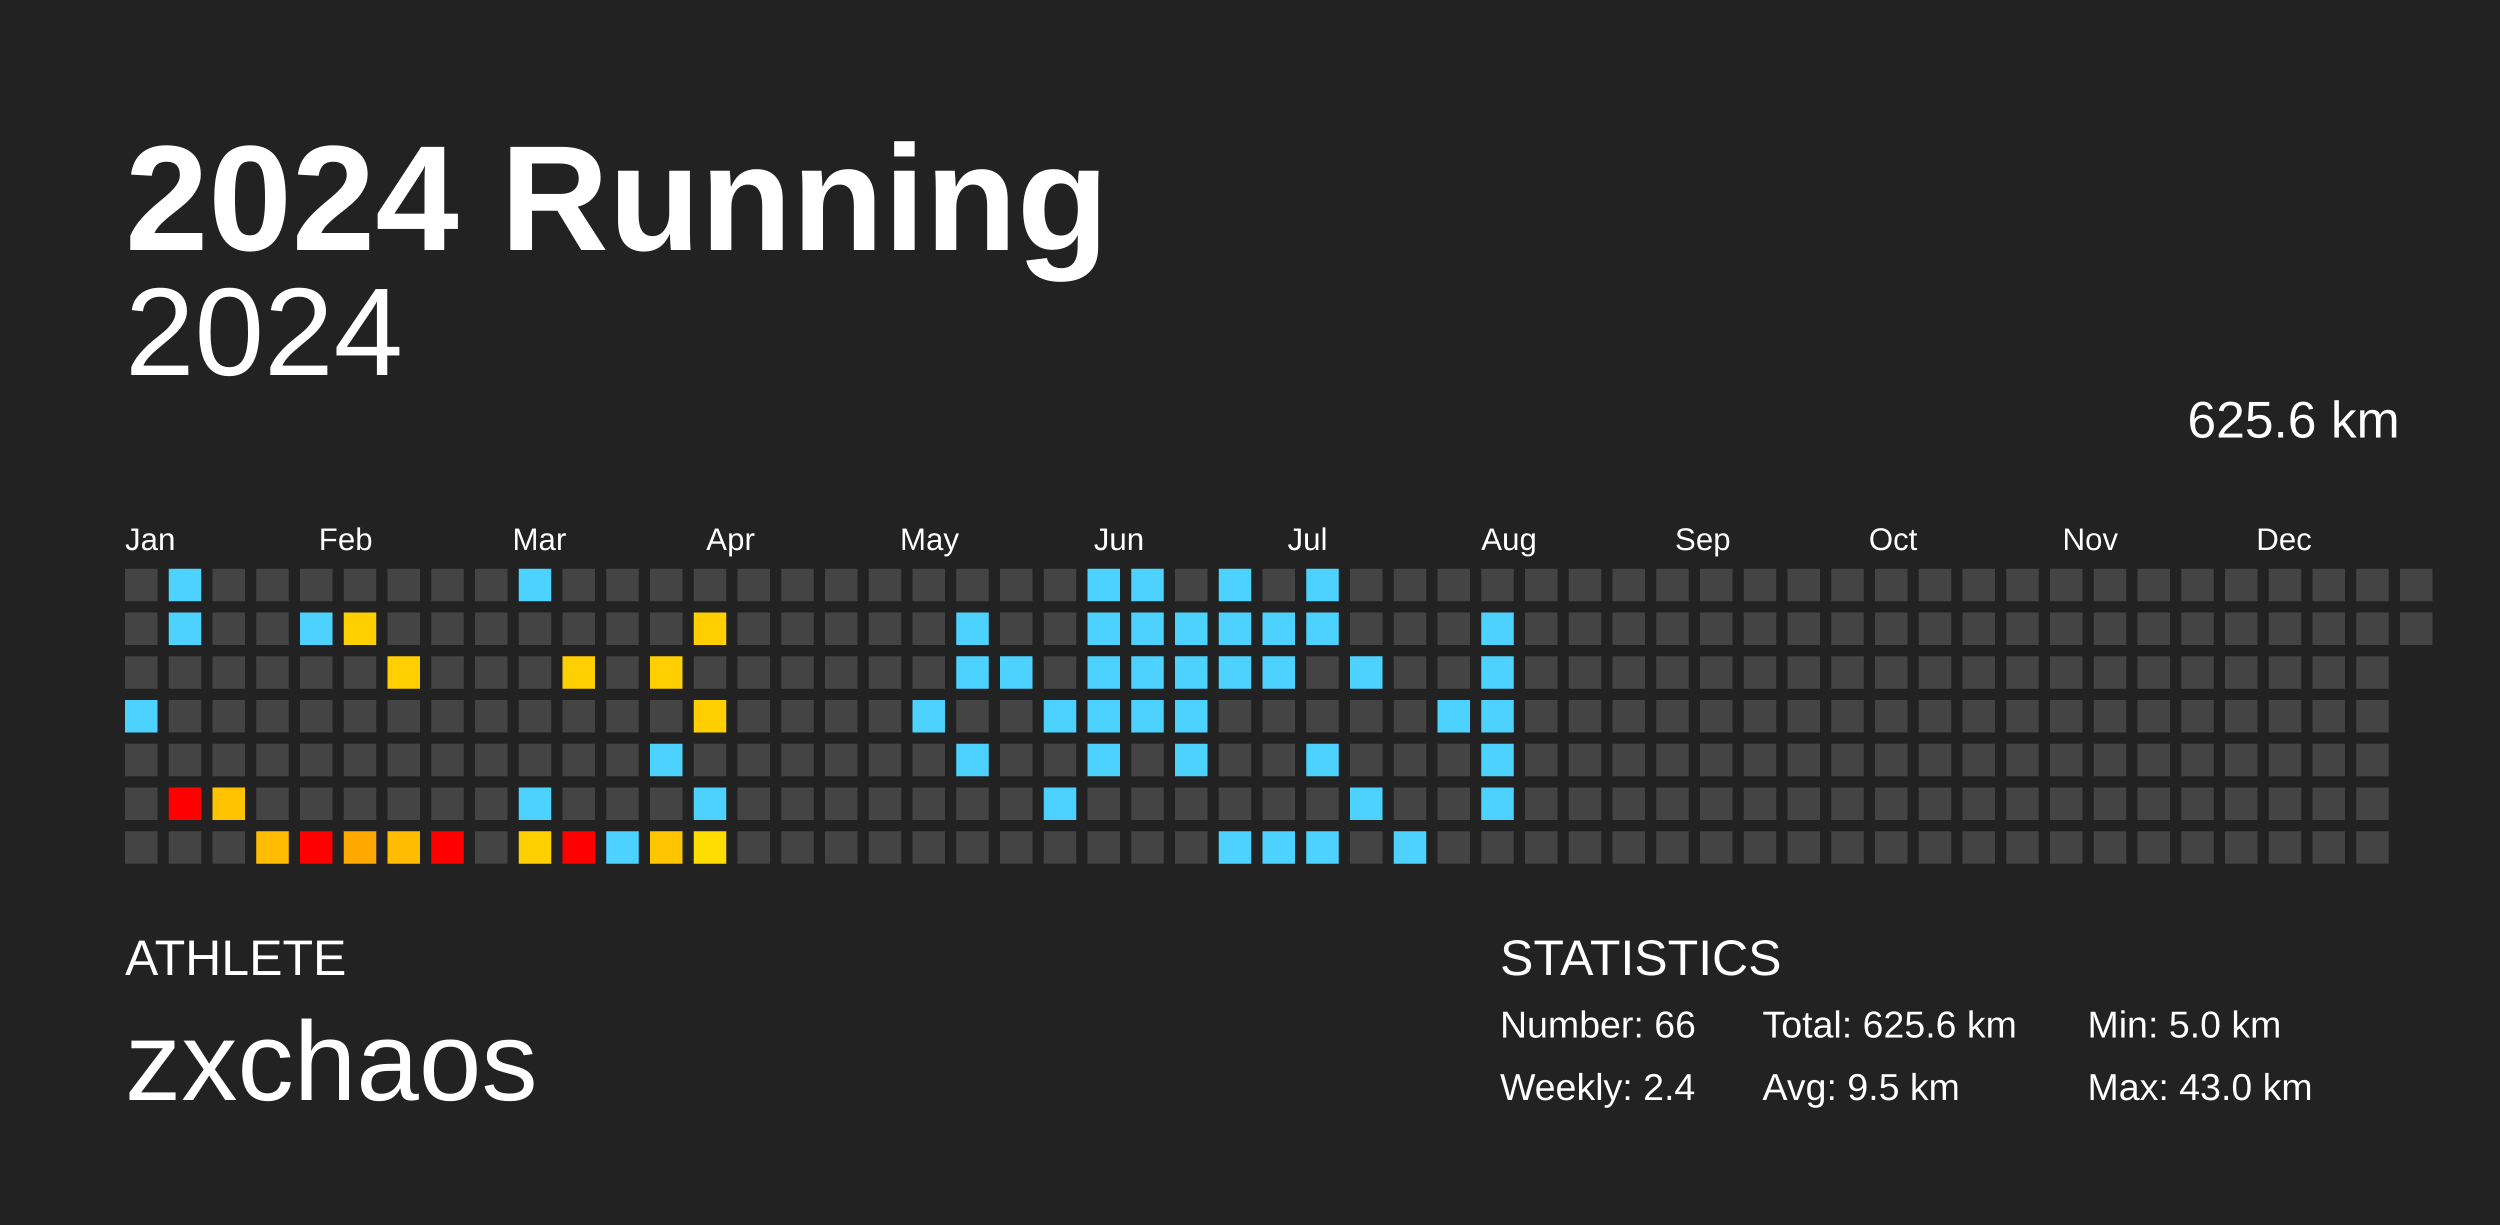
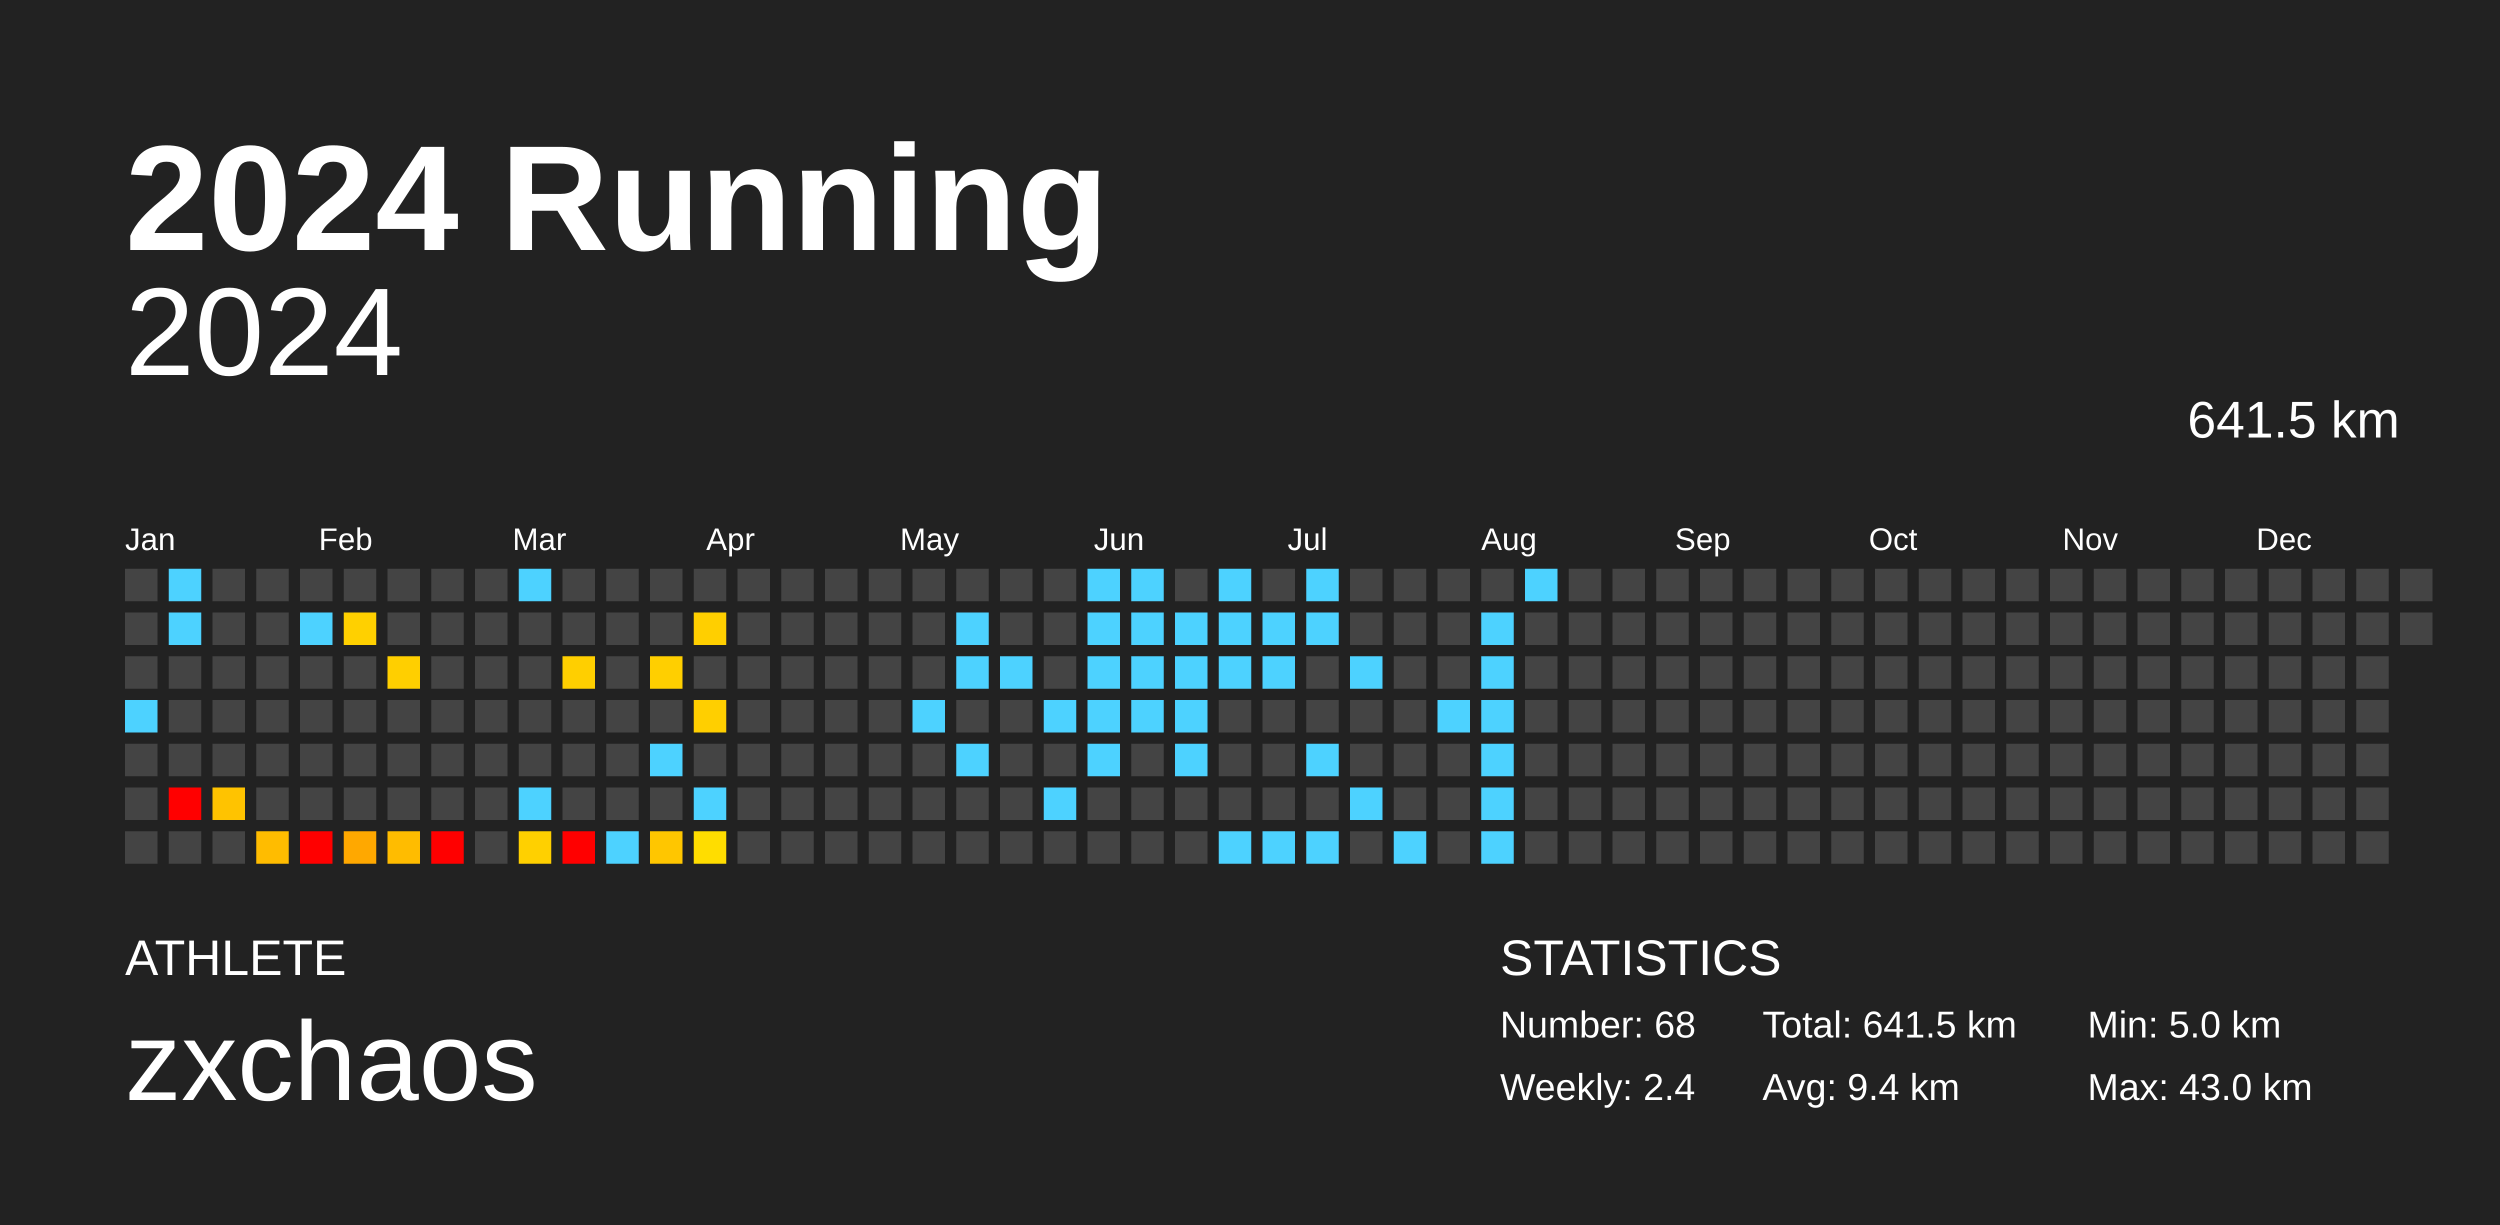
<svg xmlns="http://www.w3.org/2000/svg" baseProfile="full" height="98mm" version="1.1" viewBox="0,0,200,98" width="200mm">
  <defs />
  <rect fill="#222222" height="98" width="200" x="0" y="0" />
  <text fill="#FFFFFF" style="font-size:12px; font-family:Arial; font-weight:bold;" x="10" y="20">2024 Running</text>
  <text fill="#FFFFFF" style="font-size:4px; font-family:Arial" x="10" y="78">ATHLETE</text>
  <text fill="#FFFFFF" style="font-size:9px; font-family:Arial" x="10" y="88">zxchaos</text>
  <text fill="#FFFFFF" style="font-size:4px; font-family:Arial" x="120" y="78">STATISTICS</text>
-   <text fill="#FFFFFF" style="font-size:3px; font-family:Arial" x="120" y="83">Number: 66</text>
+   <text fill="#FFFFFF" style="font-size:3px; font-family:Arial" x="120" y="83">Number: 68</text>
  <text fill="#FFFFFF" style="font-size:3px; font-family:Arial" x="120" y="88">Weekly: 2.4</text>
-   <text fill="#FFFFFF" style="font-size:3px; font-family:Arial" x="141" y="83">Total: 625.6 km</text>
-   <text fill="#FFFFFF" style="font-size:3px; font-family:Arial" x="141" y="88">Avg: 9.5 km</text>
+   <text fill="#FFFFFF" style="font-size:3px; font-family:Arial" x="141" y="83">Total: 641.5 km</text>
+   <text fill="#FFFFFF" style="font-size:3px; font-family:Arial" x="141" y="88">Avg: 9.4 km</text>
  <text fill="#FFFFFF" style="font-size:3px; font-family:Arial" x="167" y="83">Min: 5.0 km</text>
  <text fill="#FFFFFF" style="font-size:3px; font-family:Arial" x="167" y="88">Max: 43.0 km</text>
  <text alignment-baseline="hanging" fill="#FFFFFF" style="font-size:10.0px; font-family:Arial;" x="10" y="30">2024</text>
-   <text alignment-baseline="hanging" fill="#FFFFFF" style="font-size:4.125px; font-family:Arial;" x="175" y="35">625.6 km</text>
+   <text alignment-baseline="hanging" fill="#FFFFFF" style="font-size:4.125px; font-family:Arial;" x="175" y="35">641.5 km</text>
  <text fill="#FFFFFF" style="font-size:2.5px; font-family:Arial" x="10.0" y="44">Jan</text>
  <text fill="#FFFFFF" style="font-size:2.5px; font-family:Arial" x="25.5" y="44">Feb</text>
  <text fill="#FFFFFF" style="font-size:2.5px; font-family:Arial" x="41.0" y="44">Mar</text>
  <text fill="#FFFFFF" style="font-size:2.5px; font-family:Arial" x="56.5" y="44">Apr</text>
  <text fill="#FFFFFF" style="font-size:2.5px; font-family:Arial" x="72.0" y="44">May</text>
  <text fill="#FFFFFF" style="font-size:2.5px; font-family:Arial" x="87.5" y="44">Jun</text>
  <text fill="#FFFFFF" style="font-size:2.5px; font-family:Arial" x="103.0" y="44">Jul</text>
  <text fill="#FFFFFF" style="font-size:2.5px; font-family:Arial" x="118.5" y="44">Aug</text>
  <text fill="#FFFFFF" style="font-size:2.5px; font-family:Arial" x="134.0" y="44">Sep</text>
  <text fill="#FFFFFF" style="font-size:2.5px; font-family:Arial" x="149.5" y="44">Oct</text>
  <text fill="#FFFFFF" style="font-size:2.5px; font-family:Arial" x="165.0" y="44">Nov</text>
  <text fill="#FFFFFF" style="font-size:2.5px; font-family:Arial" x="180.5" y="44">Dec</text>
  <rect fill="#444444" height="2.6" width="2.6" x="10.0" y="45.5" />
  <rect fill="#444444" height="2.6" width="2.6" x="10.0" y="49.0" />
  <rect fill="#444444" height="2.6" width="2.6" x="10.0" y="52.5" />
  <rect fill="#4dd2ff" height="2.6" width="2.6" x="10.0" y="56.0" />
  <rect fill="#444444" height="2.6" width="2.6" x="10.0" y="59.5" />
  <rect fill="#444444" height="2.6" width="2.6" x="10.0" y="63.0" />
  <rect fill="#444444" height="2.6" width="2.6" x="10.0" y="66.5" />
  <rect fill="#4dd2ff" height="2.6" width="2.6" x="13.5" y="45.5" />
  <rect fill="#4dd2ff" height="2.6" width="2.6" x="13.5" y="49.0" />
  <rect fill="#444444" height="2.6" width="2.6" x="13.5" y="52.5" />
  <rect fill="#444444" height="2.6" width="2.6" x="13.5" y="56.0" />
  <rect fill="#444444" height="2.6" width="2.6" x="13.5" y="59.5" />
  <rect fill="red" height="2.6" width="2.6" x="13.5" y="63.0" />
  <rect fill="#444444" height="2.6" width="2.6" x="13.5" y="66.5" />
  <rect fill="#444444" height="2.6" width="2.6" x="17.0" y="45.5" />
  <rect fill="#444444" height="2.6" width="2.6" x="17.0" y="49.0" />
  <rect fill="#444444" height="2.6" width="2.6" x="17.0" y="52.5" />
  <rect fill="#444444" height="2.6" width="2.6" x="17.0" y="56.0" />
  <rect fill="#444444" height="2.6" width="2.6" x="17.0" y="59.5" />
  <rect fill="#ffc300" height="2.6" width="2.6" x="17.0" y="63.0" />
  <rect fill="#444444" height="2.6" width="2.6" x="17.0" y="66.5" />
  <rect fill="#444444" height="2.6" width="2.6" x="20.5" y="45.5" />
  <rect fill="#444444" height="2.6" width="2.6" x="20.5" y="49.0" />
  <rect fill="#444444" height="2.6" width="2.6" x="20.5" y="52.5" />
  <rect fill="#444444" height="2.6" width="2.6" x="20.5" y="56.0" />
  <rect fill="#444444" height="2.6" width="2.6" x="20.5" y="59.5" />
  <rect fill="#444444" height="2.6" width="2.6" x="20.5" y="63.0" />
  <rect fill="#ffbc00" height="2.6" width="2.6" x="20.5" y="66.5" />
  <rect fill="#444444" height="2.6" width="2.6" x="24.0" y="45.5" />
  <rect fill="#4dd2ff" height="2.6" width="2.6" x="24.0" y="49.0" />
  <rect fill="#444444" height="2.6" width="2.6" x="24.0" y="52.5" />
  <rect fill="#444444" height="2.6" width="2.6" x="24.0" y="56.0" />
  <rect fill="#444444" height="2.6" width="2.6" x="24.0" y="59.5" />
  <rect fill="#444444" height="2.6" width="2.6" x="24.0" y="63.0" />
  <rect fill="red" height="2.6" width="2.6" x="24.0" y="66.5" />
  <rect fill="#444444" height="2.6" width="2.6" x="27.5" y="45.5" />
  <rect fill="#ffd000" height="2.6" width="2.6" x="27.5" y="49.0" />
  <rect fill="#444444" height="2.6" width="2.6" x="27.5" y="52.5" />
  <rect fill="#444444" height="2.6" width="2.6" x="27.5" y="56.0" />
  <rect fill="#444444" height="2.6" width="2.6" x="27.5" y="59.5" />
  <rect fill="#444444" height="2.6" width="2.6" x="27.5" y="63.0" />
  <rect fill="#ffa800" height="2.6" width="2.6" x="27.5" y="66.5" />
  <rect fill="#444444" height="2.6" width="2.6" x="31.0" y="45.5" />
  <rect fill="#444444" height="2.6" width="2.6" x="31.0" y="49.0" />
  <rect fill="#ffcf00" height="2.6" width="2.6" x="31.0" y="52.5" />
  <rect fill="#444444" height="2.6" width="2.6" x="31.0" y="56.0" />
  <rect fill="#444444" height="2.6" width="2.6" x="31.0" y="59.5" />
  <rect fill="#444444" height="2.6" width="2.6" x="31.0" y="63.0" />
  <rect fill="#ffbc00" height="2.6" width="2.6" x="31.0" y="66.5" />
  <rect fill="#444444" height="2.6" width="2.6" x="34.5" y="45.5" />
  <rect fill="#444444" height="2.6" width="2.6" x="34.5" y="49.0" />
  <rect fill="#444444" height="2.6" width="2.6" x="34.5" y="52.5" />
  <rect fill="#444444" height="2.6" width="2.6" x="34.5" y="56.0" />
  <rect fill="#444444" height="2.6" width="2.6" x="34.5" y="59.5" />
  <rect fill="#444444" height="2.6" width="2.6" x="34.5" y="63.0" />
  <rect fill="red" height="2.6" width="2.6" x="34.5" y="66.5" />
  <rect fill="#444444" height="2.6" width="2.6" x="38.0" y="45.5" />
  <rect fill="#444444" height="2.6" width="2.6" x="38.0" y="49.0" />
  <rect fill="#444444" height="2.6" width="2.6" x="38.0" y="52.5" />
  <rect fill="#444444" height="2.6" width="2.6" x="38.0" y="56.0" />
  <rect fill="#444444" height="2.6" width="2.6" x="38.0" y="59.5" />
  <rect fill="#444444" height="2.6" width="2.6" x="38.0" y="63.0" />
  <rect fill="#444444" height="2.6" width="2.6" x="38.0" y="66.5" />
  <rect fill="#4dd2ff" height="2.6" width="2.6" x="41.5" y="45.5" />
  <rect fill="#444444" height="2.6" width="2.6" x="41.5" y="49.0" />
  <rect fill="#444444" height="2.6" width="2.6" x="41.5" y="52.5" />
  <rect fill="#444444" height="2.6" width="2.6" x="41.5" y="56.0" />
  <rect fill="#444444" height="2.6" width="2.6" x="41.5" y="59.5" />
  <rect fill="#4dd2ff" height="2.6" width="2.6" x="41.5" y="63.0" />
  <rect fill="#ffd000" height="2.6" width="2.6" x="41.5" y="66.5" />
  <rect fill="#444444" height="2.6" width="2.6" x="45.0" y="45.5" />
  <rect fill="#444444" height="2.6" width="2.6" x="45.0" y="49.0" />
  <rect fill="#ffcf00" height="2.6" width="2.6" x="45.0" y="52.5" />
  <rect fill="#444444" height="2.6" width="2.6" x="45.0" y="56.0" />
  <rect fill="#444444" height="2.6" width="2.6" x="45.0" y="59.5" />
  <rect fill="#444444" height="2.6" width="2.6" x="45.0" y="63.0" />
  <rect fill="red" height="2.6" width="2.6" x="45.0" y="66.5" />
  <rect fill="#444444" height="2.6" width="2.6" x="48.5" y="45.5" />
  <rect fill="#444444" height="2.6" width="2.6" x="48.5" y="49.0" />
  <rect fill="#444444" height="2.6" width="2.6" x="48.5" y="52.5" />
  <rect fill="#444444" height="2.6" width="2.6" x="48.5" y="56.0" />
  <rect fill="#444444" height="2.6" width="2.6" x="48.5" y="59.5" />
  <rect fill="#444444" height="2.6" width="2.6" x="48.5" y="63.0" />
  <rect fill="#4dd2ff" height="2.6" width="2.6" x="48.5" y="66.5" />
  <rect fill="#444444" height="2.6" width="2.6" x="52.0" y="45.5" />
  <rect fill="#444444" height="2.6" width="2.6" x="52.0" y="49.0" />
  <rect fill="#ffcf00" height="2.6" width="2.6" x="52.0" y="52.5" />
  <rect fill="#444444" height="2.6" width="2.6" x="52.0" y="56.0" />
  <rect fill="#4dd2ff" height="2.6" width="2.6" x="52.0" y="59.5" />
  <rect fill="#444444" height="2.6" width="2.6" x="52.0" y="63.0" />
  <rect fill="#ffc600" height="2.6" width="2.6" x="52.0" y="66.5" />
  <rect fill="#444444" height="2.6" width="2.6" x="55.5" y="45.5" />
  <rect fill="#ffcf00" height="2.6" width="2.6" x="55.5" y="49.0" />
  <rect fill="#444444" height="2.6" width="2.6" x="55.5" y="52.5" />
  <rect fill="#ffcf00" height="2.6" width="2.6" x="55.5" y="56.0" />
  <rect fill="#444444" height="2.6" width="2.6" x="55.5" y="59.5" />
  <rect fill="#4dd2ff" height="2.6" width="2.6" x="55.5" y="63.0" />
  <rect fill="#ffdd00" height="2.6" width="2.6" x="55.5" y="66.5" />
  <rect fill="#444444" height="2.6" width="2.6" x="59.0" y="45.5" />
  <rect fill="#444444" height="2.6" width="2.6" x="59.0" y="49.0" />
  <rect fill="#444444" height="2.6" width="2.6" x="59.0" y="52.5" />
  <rect fill="#444444" height="2.6" width="2.6" x="59.0" y="56.0" />
  <rect fill="#444444" height="2.6" width="2.6" x="59.0" y="59.5" />
  <rect fill="#444444" height="2.6" width="2.6" x="59.0" y="63.0" />
  <rect fill="#444444" height="2.6" width="2.6" x="59.0" y="66.5" />
  <rect fill="#444444" height="2.6" width="2.6" x="62.5" y="45.5" />
  <rect fill="#444444" height="2.6" width="2.6" x="62.5" y="49.0" />
  <rect fill="#444444" height="2.6" width="2.6" x="62.5" y="52.5" />
  <rect fill="#444444" height="2.6" width="2.6" x="62.5" y="56.0" />
  <rect fill="#444444" height="2.6" width="2.6" x="62.5" y="59.5" />
  <rect fill="#444444" height="2.6" width="2.6" x="62.5" y="63.0" />
  <rect fill="#444444" height="2.6" width="2.6" x="62.5" y="66.5" />
  <rect fill="#444444" height="2.6" width="2.6" x="66.0" y="45.5" />
  <rect fill="#444444" height="2.6" width="2.6" x="66.0" y="49.0" />
  <rect fill="#444444" height="2.6" width="2.6" x="66.0" y="52.5" />
  <rect fill="#444444" height="2.6" width="2.6" x="66.0" y="56.0" />
  <rect fill="#444444" height="2.6" width="2.6" x="66.0" y="59.5" />
  <rect fill="#444444" height="2.6" width="2.6" x="66.0" y="63.0" />
  <rect fill="#444444" height="2.6" width="2.6" x="66.0" y="66.5" />
  <rect fill="#444444" height="2.6" width="2.6" x="69.5" y="45.5" />
  <rect fill="#444444" height="2.6" width="2.6" x="69.5" y="49.0" />
  <rect fill="#444444" height="2.6" width="2.6" x="69.5" y="52.5" />
  <rect fill="#444444" height="2.6" width="2.6" x="69.5" y="56.0" />
  <rect fill="#444444" height="2.6" width="2.6" x="69.5" y="59.5" />
  <rect fill="#444444" height="2.6" width="2.6" x="69.5" y="63.0" />
  <rect fill="#444444" height="2.6" width="2.6" x="69.5" y="66.5" />
  <rect fill="#444444" height="2.6" width="2.6" x="73.0" y="45.5" />
  <rect fill="#444444" height="2.6" width="2.6" x="73.0" y="49.0" />
  <rect fill="#444444" height="2.6" width="2.6" x="73.0" y="52.5" />
  <rect fill="#4dd2ff" height="2.6" width="2.6" x="73.0" y="56.0" />
  <rect fill="#444444" height="2.6" width="2.6" x="73.0" y="59.5" />
  <rect fill="#444444" height="2.6" width="2.6" x="73.0" y="63.0" />
  <rect fill="#444444" height="2.6" width="2.6" x="73.0" y="66.5" />
  <rect fill="#444444" height="2.6" width="2.6" x="76.5" y="45.5" />
  <rect fill="#4dd2ff" height="2.6" width="2.6" x="76.5" y="49.0" />
  <rect fill="#4dd2ff" height="2.6" width="2.6" x="76.5" y="52.5" />
  <rect fill="#444444" height="2.6" width="2.6" x="76.5" y="56.0" />
  <rect fill="#4dd2ff" height="2.6" width="2.6" x="76.5" y="59.5" />
  <rect fill="#444444" height="2.6" width="2.6" x="76.5" y="63.0" />
  <rect fill="#444444" height="2.6" width="2.6" x="76.5" y="66.5" />
  <rect fill="#444444" height="2.6" width="2.6" x="80.0" y="45.5" />
  <rect fill="#444444" height="2.6" width="2.6" x="80.0" y="49.0" />
  <rect fill="#4dd2ff" height="2.6" width="2.6" x="80.0" y="52.5" />
  <rect fill="#444444" height="2.6" width="2.6" x="80.0" y="56.0" />
  <rect fill="#444444" height="2.6" width="2.6" x="80.0" y="59.5" />
  <rect fill="#444444" height="2.6" width="2.6" x="80.0" y="63.0" />
  <rect fill="#444444" height="2.6" width="2.6" x="80.0" y="66.5" />
  <rect fill="#444444" height="2.6" width="2.6" x="83.5" y="45.5" />
  <rect fill="#444444" height="2.6" width="2.6" x="83.5" y="49.0" />
  <rect fill="#444444" height="2.6" width="2.6" x="83.5" y="52.5" />
  <rect fill="#4dd2ff" height="2.6" width="2.6" x="83.5" y="56.0" />
  <rect fill="#444444" height="2.6" width="2.6" x="83.5" y="59.5" />
  <rect fill="#4dd2ff" height="2.6" width="2.6" x="83.5" y="63.0" />
  <rect fill="#444444" height="2.6" width="2.6" x="83.5" y="66.5" />
  <rect fill="#4dd2ff" height="2.6" width="2.6" x="87.0" y="45.5" />
  <rect fill="#4dd2ff" height="2.6" width="2.6" x="87.0" y="49.0" />
  <rect fill="#4dd2ff" height="2.6" width="2.6" x="87.0" y="52.5" />
  <rect fill="#4dd2ff" height="2.6" width="2.6" x="87.0" y="56.0" />
  <rect fill="#4dd2ff" height="2.6" width="2.6" x="87.0" y="59.5" />
  <rect fill="#444444" height="2.6" width="2.6" x="87.0" y="63.0" />
  <rect fill="#444444" height="2.6" width="2.6" x="87.0" y="66.5" />
  <rect fill="#4dd2ff" height="2.6" width="2.6" x="90.5" y="45.5" />
  <rect fill="#4dd2ff" height="2.6" width="2.6" x="90.5" y="49.0" />
  <rect fill="#4dd2ff" height="2.6" width="2.6" x="90.5" y="52.5" />
  <rect fill="#4dd2ff" height="2.6" width="2.6" x="90.5" y="56.0" />
  <rect fill="#444444" height="2.6" width="2.6" x="90.5" y="59.5" />
  <rect fill="#444444" height="2.6" width="2.6" x="90.5" y="63.0" />
  <rect fill="#444444" height="2.6" width="2.6" x="90.5" y="66.5" />
  <rect fill="#444444" height="2.6" width="2.6" x="94.0" y="45.5" />
  <rect fill="#4dd2ff" height="2.6" width="2.6" x="94.0" y="49.0" />
  <rect fill="#4dd2ff" height="2.6" width="2.6" x="94.0" y="52.5" />
  <rect fill="#4dd2ff" height="2.6" width="2.6" x="94.0" y="56.0" />
  <rect fill="#4dd2ff" height="2.6" width="2.6" x="94.0" y="59.5" />
  <rect fill="#444444" height="2.6" width="2.6" x="94.0" y="63.0" />
  <rect fill="#444444" height="2.6" width="2.6" x="94.0" y="66.5" />
  <rect fill="#4dd2ff" height="2.6" width="2.6" x="97.5" y="45.5" />
  <rect fill="#4dd2ff" height="2.6" width="2.6" x="97.5" y="49.0" />
  <rect fill="#4dd2ff" height="2.6" width="2.6" x="97.5" y="52.5" />
  <rect fill="#444444" height="2.6" width="2.6" x="97.5" y="56.0" />
  <rect fill="#444444" height="2.6" width="2.6" x="97.5" y="59.5" />
  <rect fill="#444444" height="2.6" width="2.6" x="97.5" y="63.0" />
  <rect fill="#4dd2ff" height="2.6" width="2.6" x="97.5" y="66.5" />
  <rect fill="#444444" height="2.6" width="2.6" x="101.0" y="45.5" />
  <rect fill="#4dd2ff" height="2.6" width="2.6" x="101.0" y="49.0" />
  <rect fill="#4dd2ff" height="2.6" width="2.6" x="101.0" y="52.5" />
  <rect fill="#444444" height="2.6" width="2.6" x="101.0" y="56.0" />
  <rect fill="#444444" height="2.6" width="2.6" x="101.0" y="59.5" />
  <rect fill="#444444" height="2.6" width="2.6" x="101.0" y="63.0" />
  <rect fill="#4dd2ff" height="2.6" width="2.6" x="101.0" y="66.5" />
  <rect fill="#4dd2ff" height="2.6" width="2.6" x="104.5" y="45.5" />
  <rect fill="#4dd2ff" height="2.6" width="2.6" x="104.5" y="49.0" />
  <rect fill="#444444" height="2.6" width="2.6" x="104.5" y="52.5" />
  <rect fill="#444444" height="2.6" width="2.6" x="104.5" y="56.0" />
  <rect fill="#4dd2ff" height="2.6" width="2.6" x="104.5" y="59.5" />
  <rect fill="#444444" height="2.6" width="2.6" x="104.5" y="63.0" />
  <rect fill="#4dd2ff" height="2.6" width="2.6" x="104.5" y="66.5" />
  <rect fill="#444444" height="2.6" width="2.6" x="108.0" y="45.5" />
  <rect fill="#444444" height="2.6" width="2.6" x="108.0" y="49.0" />
  <rect fill="#4dd2ff" height="2.6" width="2.6" x="108.0" y="52.5" />
  <rect fill="#444444" height="2.6" width="2.6" x="108.0" y="56.0" />
  <rect fill="#444444" height="2.6" width="2.6" x="108.0" y="59.5" />
  <rect fill="#4dd2ff" height="2.6" width="2.6" x="108.0" y="63.0" />
  <rect fill="#444444" height="2.6" width="2.6" x="108.0" y="66.5" />
  <rect fill="#444444" height="2.6" width="2.6" x="111.5" y="45.5" />
  <rect fill="#444444" height="2.6" width="2.6" x="111.5" y="49.0" />
  <rect fill="#444444" height="2.6" width="2.6" x="111.5" y="52.5" />
  <rect fill="#444444" height="2.6" width="2.6" x="111.5" y="56.0" />
  <rect fill="#444444" height="2.6" width="2.6" x="111.5" y="59.5" />
  <rect fill="#444444" height="2.6" width="2.6" x="111.5" y="63.0" />
  <rect fill="#4dd2ff" height="2.6" width="2.6" x="111.5" y="66.5" />
  <rect fill="#444444" height="2.6" width="2.6" x="115.0" y="45.5" />
  <rect fill="#444444" height="2.6" width="2.6" x="115.0" y="49.0" />
  <rect fill="#444444" height="2.6" width="2.6" x="115.0" y="52.5" />
  <rect fill="#4dd2ff" height="2.6" width="2.6" x="115.0" y="56.0" />
  <rect fill="#444444" height="2.6" width="2.6" x="115.0" y="59.5" />
  <rect fill="#444444" height="2.6" width="2.6" x="115.0" y="63.0" />
  <rect fill="#444444" height="2.6" width="2.6" x="115.0" y="66.5" />
  <rect fill="#444444" height="2.6" width="2.6" x="118.5" y="45.5" />
  <rect fill="#4dd2ff" height="2.6" width="2.6" x="118.5" y="49.0" />
  <rect fill="#4dd2ff" height="2.6" width="2.6" x="118.5" y="52.5" />
  <rect fill="#4dd2ff" height="2.6" width="2.6" x="118.5" y="56.0" />
  <rect fill="#4dd2ff" height="2.6" width="2.6" x="118.5" y="59.5" />
  <rect fill="#4dd2ff" height="2.6" width="2.6" x="118.5" y="63.0" />
-   <rect fill="#444444" height="2.6" width="2.6" x="118.5" y="66.5" />
-   <rect fill="#444444" height="2.6" width="2.6" x="122.0" y="45.5" />
+   <rect fill="#4dd2ff" height="2.6" width="2.6" x="118.5" y="66.5" />
+   <rect fill="#4dd2ff" height="2.6" width="2.6" x="122.0" y="45.5" />
  <rect fill="#444444" height="2.6" width="2.6" x="122.0" y="49.0" />
  <rect fill="#444444" height="2.6" width="2.6" x="122.0" y="52.5" />
  <rect fill="#444444" height="2.6" width="2.6" x="122.0" y="56.0" />
  <rect fill="#444444" height="2.6" width="2.6" x="122.0" y="59.5" />
  <rect fill="#444444" height="2.6" width="2.6" x="122.0" y="63.0" />
  <rect fill="#444444" height="2.6" width="2.6" x="122.0" y="66.5" />
  <rect fill="#444444" height="2.6" width="2.6" x="125.5" y="45.5" />
  <rect fill="#444444" height="2.6" width="2.6" x="125.5" y="49.0" />
  <rect fill="#444444" height="2.6" width="2.6" x="125.5" y="52.5" />
  <rect fill="#444444" height="2.6" width="2.6" x="125.5" y="56.0" />
  <rect fill="#444444" height="2.6" width="2.6" x="125.5" y="59.5" />
  <rect fill="#444444" height="2.6" width="2.6" x="125.5" y="63.0" />
  <rect fill="#444444" height="2.6" width="2.6" x="125.5" y="66.5" />
  <rect fill="#444444" height="2.6" width="2.6" x="129.0" y="45.5" />
  <rect fill="#444444" height="2.6" width="2.6" x="129.0" y="49.0" />
  <rect fill="#444444" height="2.6" width="2.6" x="129.0" y="52.5" />
  <rect fill="#444444" height="2.6" width="2.6" x="129.0" y="56.0" />
  <rect fill="#444444" height="2.6" width="2.6" x="129.0" y="59.5" />
  <rect fill="#444444" height="2.6" width="2.6" x="129.0" y="63.0" />
  <rect fill="#444444" height="2.6" width="2.6" x="129.0" y="66.5" />
  <rect fill="#444444" height="2.6" width="2.6" x="132.5" y="45.5" />
  <rect fill="#444444" height="2.6" width="2.6" x="132.5" y="49.0" />
  <rect fill="#444444" height="2.6" width="2.6" x="132.5" y="52.5" />
  <rect fill="#444444" height="2.6" width="2.6" x="132.5" y="56.0" />
  <rect fill="#444444" height="2.6" width="2.6" x="132.5" y="59.5" />
  <rect fill="#444444" height="2.6" width="2.6" x="132.5" y="63.0" />
  <rect fill="#444444" height="2.6" width="2.6" x="132.5" y="66.5" />
  <rect fill="#444444" height="2.6" width="2.6" x="136.0" y="45.5" />
  <rect fill="#444444" height="2.6" width="2.6" x="136.0" y="49.0" />
  <rect fill="#444444" height="2.6" width="2.6" x="136.0" y="52.5" />
  <rect fill="#444444" height="2.6" width="2.6" x="136.0" y="56.0" />
  <rect fill="#444444" height="2.6" width="2.6" x="136.0" y="59.5" />
  <rect fill="#444444" height="2.6" width="2.6" x="136.0" y="63.0" />
  <rect fill="#444444" height="2.6" width="2.6" x="136.0" y="66.5" />
  <rect fill="#444444" height="2.6" width="2.6" x="139.5" y="45.5" />
  <rect fill="#444444" height="2.6" width="2.6" x="139.5" y="49.0" />
  <rect fill="#444444" height="2.6" width="2.6" x="139.5" y="52.5" />
  <rect fill="#444444" height="2.6" width="2.6" x="139.5" y="56.0" />
  <rect fill="#444444" height="2.6" width="2.6" x="139.5" y="59.5" />
  <rect fill="#444444" height="2.6" width="2.6" x="139.5" y="63.0" />
  <rect fill="#444444" height="2.6" width="2.6" x="139.5" y="66.5" />
  <rect fill="#444444" height="2.6" width="2.6" x="143.0" y="45.5" />
  <rect fill="#444444" height="2.6" width="2.6" x="143.0" y="49.0" />
  <rect fill="#444444" height="2.6" width="2.6" x="143.0" y="52.5" />
  <rect fill="#444444" height="2.6" width="2.6" x="143.0" y="56.0" />
  <rect fill="#444444" height="2.6" width="2.6" x="143.0" y="59.5" />
  <rect fill="#444444" height="2.6" width="2.6" x="143.0" y="63.0" />
  <rect fill="#444444" height="2.6" width="2.6" x="143.0" y="66.5" />
  <rect fill="#444444" height="2.6" width="2.6" x="146.5" y="45.5" />
  <rect fill="#444444" height="2.6" width="2.6" x="146.5" y="49.0" />
  <rect fill="#444444" height="2.6" width="2.6" x="146.5" y="52.5" />
  <rect fill="#444444" height="2.6" width="2.6" x="146.5" y="56.0" />
  <rect fill="#444444" height="2.6" width="2.6" x="146.5" y="59.5" />
  <rect fill="#444444" height="2.6" width="2.6" x="146.5" y="63.0" />
  <rect fill="#444444" height="2.6" width="2.6" x="146.5" y="66.5" />
  <rect fill="#444444" height="2.6" width="2.6" x="150.0" y="45.5" />
  <rect fill="#444444" height="2.6" width="2.6" x="150.0" y="49.0" />
  <rect fill="#444444" height="2.6" width="2.6" x="150.0" y="52.5" />
  <rect fill="#444444" height="2.6" width="2.6" x="150.0" y="56.0" />
  <rect fill="#444444" height="2.6" width="2.6" x="150.0" y="59.5" />
  <rect fill="#444444" height="2.6" width="2.6" x="150.0" y="63.0" />
  <rect fill="#444444" height="2.6" width="2.6" x="150.0" y="66.5" />
  <rect fill="#444444" height="2.6" width="2.6" x="153.5" y="45.5" />
  <rect fill="#444444" height="2.6" width="2.6" x="153.5" y="49.0" />
  <rect fill="#444444" height="2.6" width="2.6" x="153.5" y="52.5" />
  <rect fill="#444444" height="2.6" width="2.6" x="153.5" y="56.0" />
  <rect fill="#444444" height="2.6" width="2.6" x="153.5" y="59.5" />
  <rect fill="#444444" height="2.6" width="2.6" x="153.5" y="63.0" />
  <rect fill="#444444" height="2.6" width="2.6" x="153.5" y="66.5" />
  <rect fill="#444444" height="2.6" width="2.6" x="157.0" y="45.5" />
  <rect fill="#444444" height="2.6" width="2.6" x="157.0" y="49.0" />
  <rect fill="#444444" height="2.6" width="2.6" x="157.0" y="52.5" />
  <rect fill="#444444" height="2.6" width="2.6" x="157.0" y="56.0" />
  <rect fill="#444444" height="2.6" width="2.6" x="157.0" y="59.5" />
  <rect fill="#444444" height="2.6" width="2.6" x="157.0" y="63.0" />
  <rect fill="#444444" height="2.6" width="2.6" x="157.0" y="66.5" />
  <rect fill="#444444" height="2.6" width="2.6" x="160.5" y="45.5" />
  <rect fill="#444444" height="2.6" width="2.6" x="160.5" y="49.0" />
  <rect fill="#444444" height="2.6" width="2.6" x="160.5" y="52.5" />
  <rect fill="#444444" height="2.6" width="2.6" x="160.5" y="56.0" />
  <rect fill="#444444" height="2.6" width="2.6" x="160.5" y="59.5" />
  <rect fill="#444444" height="2.6" width="2.6" x="160.5" y="63.0" />
  <rect fill="#444444" height="2.6" width="2.6" x="160.5" y="66.5" />
  <rect fill="#444444" height="2.6" width="2.6" x="164.0" y="45.5" />
  <rect fill="#444444" height="2.6" width="2.6" x="164.0" y="49.0" />
  <rect fill="#444444" height="2.6" width="2.6" x="164.0" y="52.5" />
  <rect fill="#444444" height="2.6" width="2.6" x="164.0" y="56.0" />
  <rect fill="#444444" height="2.6" width="2.6" x="164.0" y="59.5" />
  <rect fill="#444444" height="2.6" width="2.6" x="164.0" y="63.0" />
  <rect fill="#444444" height="2.6" width="2.6" x="164.0" y="66.5" />
  <rect fill="#444444" height="2.6" width="2.6" x="167.5" y="45.5" />
  <rect fill="#444444" height="2.6" width="2.6" x="167.5" y="49.0" />
  <rect fill="#444444" height="2.6" width="2.6" x="167.5" y="52.5" />
  <rect fill="#444444" height="2.6" width="2.6" x="167.5" y="56.0" />
  <rect fill="#444444" height="2.6" width="2.6" x="167.5" y="59.5" />
  <rect fill="#444444" height="2.6" width="2.6" x="167.5" y="63.0" />
  <rect fill="#444444" height="2.6" width="2.6" x="167.5" y="66.5" />
  <rect fill="#444444" height="2.6" width="2.6" x="171.0" y="45.5" />
  <rect fill="#444444" height="2.6" width="2.6" x="171.0" y="49.0" />
  <rect fill="#444444" height="2.6" width="2.6" x="171.0" y="52.5" />
  <rect fill="#444444" height="2.6" width="2.6" x="171.0" y="56.0" />
  <rect fill="#444444" height="2.6" width="2.6" x="171.0" y="59.5" />
  <rect fill="#444444" height="2.6" width="2.6" x="171.0" y="63.0" />
  <rect fill="#444444" height="2.6" width="2.6" x="171.0" y="66.5" />
  <rect fill="#444444" height="2.6" width="2.6" x="174.5" y="45.5" />
  <rect fill="#444444" height="2.6" width="2.6" x="174.5" y="49.0" />
  <rect fill="#444444" height="2.6" width="2.6" x="174.5" y="52.5" />
  <rect fill="#444444" height="2.6" width="2.6" x="174.5" y="56.0" />
  <rect fill="#444444" height="2.6" width="2.6" x="174.5" y="59.5" />
  <rect fill="#444444" height="2.6" width="2.6" x="174.5" y="63.0" />
  <rect fill="#444444" height="2.6" width="2.6" x="174.5" y="66.5" />
  <rect fill="#444444" height="2.6" width="2.6" x="178.0" y="45.5" />
  <rect fill="#444444" height="2.6" width="2.6" x="178.0" y="49.0" />
  <rect fill="#444444" height="2.6" width="2.6" x="178.0" y="52.5" />
  <rect fill="#444444" height="2.6" width="2.6" x="178.0" y="56.0" />
  <rect fill="#444444" height="2.6" width="2.6" x="178.0" y="59.5" />
  <rect fill="#444444" height="2.6" width="2.6" x="178.0" y="63.0" />
  <rect fill="#444444" height="2.6" width="2.6" x="178.0" y="66.5" />
  <rect fill="#444444" height="2.6" width="2.6" x="181.5" y="45.5" />
  <rect fill="#444444" height="2.6" width="2.6" x="181.5" y="49.0" />
  <rect fill="#444444" height="2.6" width="2.6" x="181.5" y="52.5" />
  <rect fill="#444444" height="2.6" width="2.6" x="181.5" y="56.0" />
  <rect fill="#444444" height="2.6" width="2.6" x="181.5" y="59.5" />
  <rect fill="#444444" height="2.6" width="2.6" x="181.5" y="63.0" />
  <rect fill="#444444" height="2.6" width="2.6" x="181.5" y="66.5" />
  <rect fill="#444444" height="2.6" width="2.6" x="185.0" y="45.5" />
  <rect fill="#444444" height="2.6" width="2.6" x="185.0" y="49.0" />
  <rect fill="#444444" height="2.6" width="2.6" x="185.0" y="52.5" />
  <rect fill="#444444" height="2.6" width="2.6" x="185.0" y="56.0" />
  <rect fill="#444444" height="2.6" width="2.6" x="185.0" y="59.5" />
  <rect fill="#444444" height="2.6" width="2.6" x="185.0" y="63.0" />
  <rect fill="#444444" height="2.6" width="2.6" x="185.0" y="66.5" />
  <rect fill="#444444" height="2.6" width="2.6" x="188.5" y="45.5" />
  <rect fill="#444444" height="2.6" width="2.6" x="188.5" y="49.0" />
  <rect fill="#444444" height="2.6" width="2.6" x="188.5" y="52.5" />
  <rect fill="#444444" height="2.6" width="2.6" x="188.5" y="56.0" />
  <rect fill="#444444" height="2.6" width="2.6" x="188.5" y="59.5" />
  <rect fill="#444444" height="2.6" width="2.6" x="188.5" y="63.0" />
  <rect fill="#444444" height="2.6" width="2.6" x="188.5" y="66.5" />
  <rect fill="#444444" height="2.6" width="2.6" x="192.0" y="45.5" />
  <rect fill="#444444" height="2.6" width="2.6" x="192.0" y="49.0" />
</svg>
